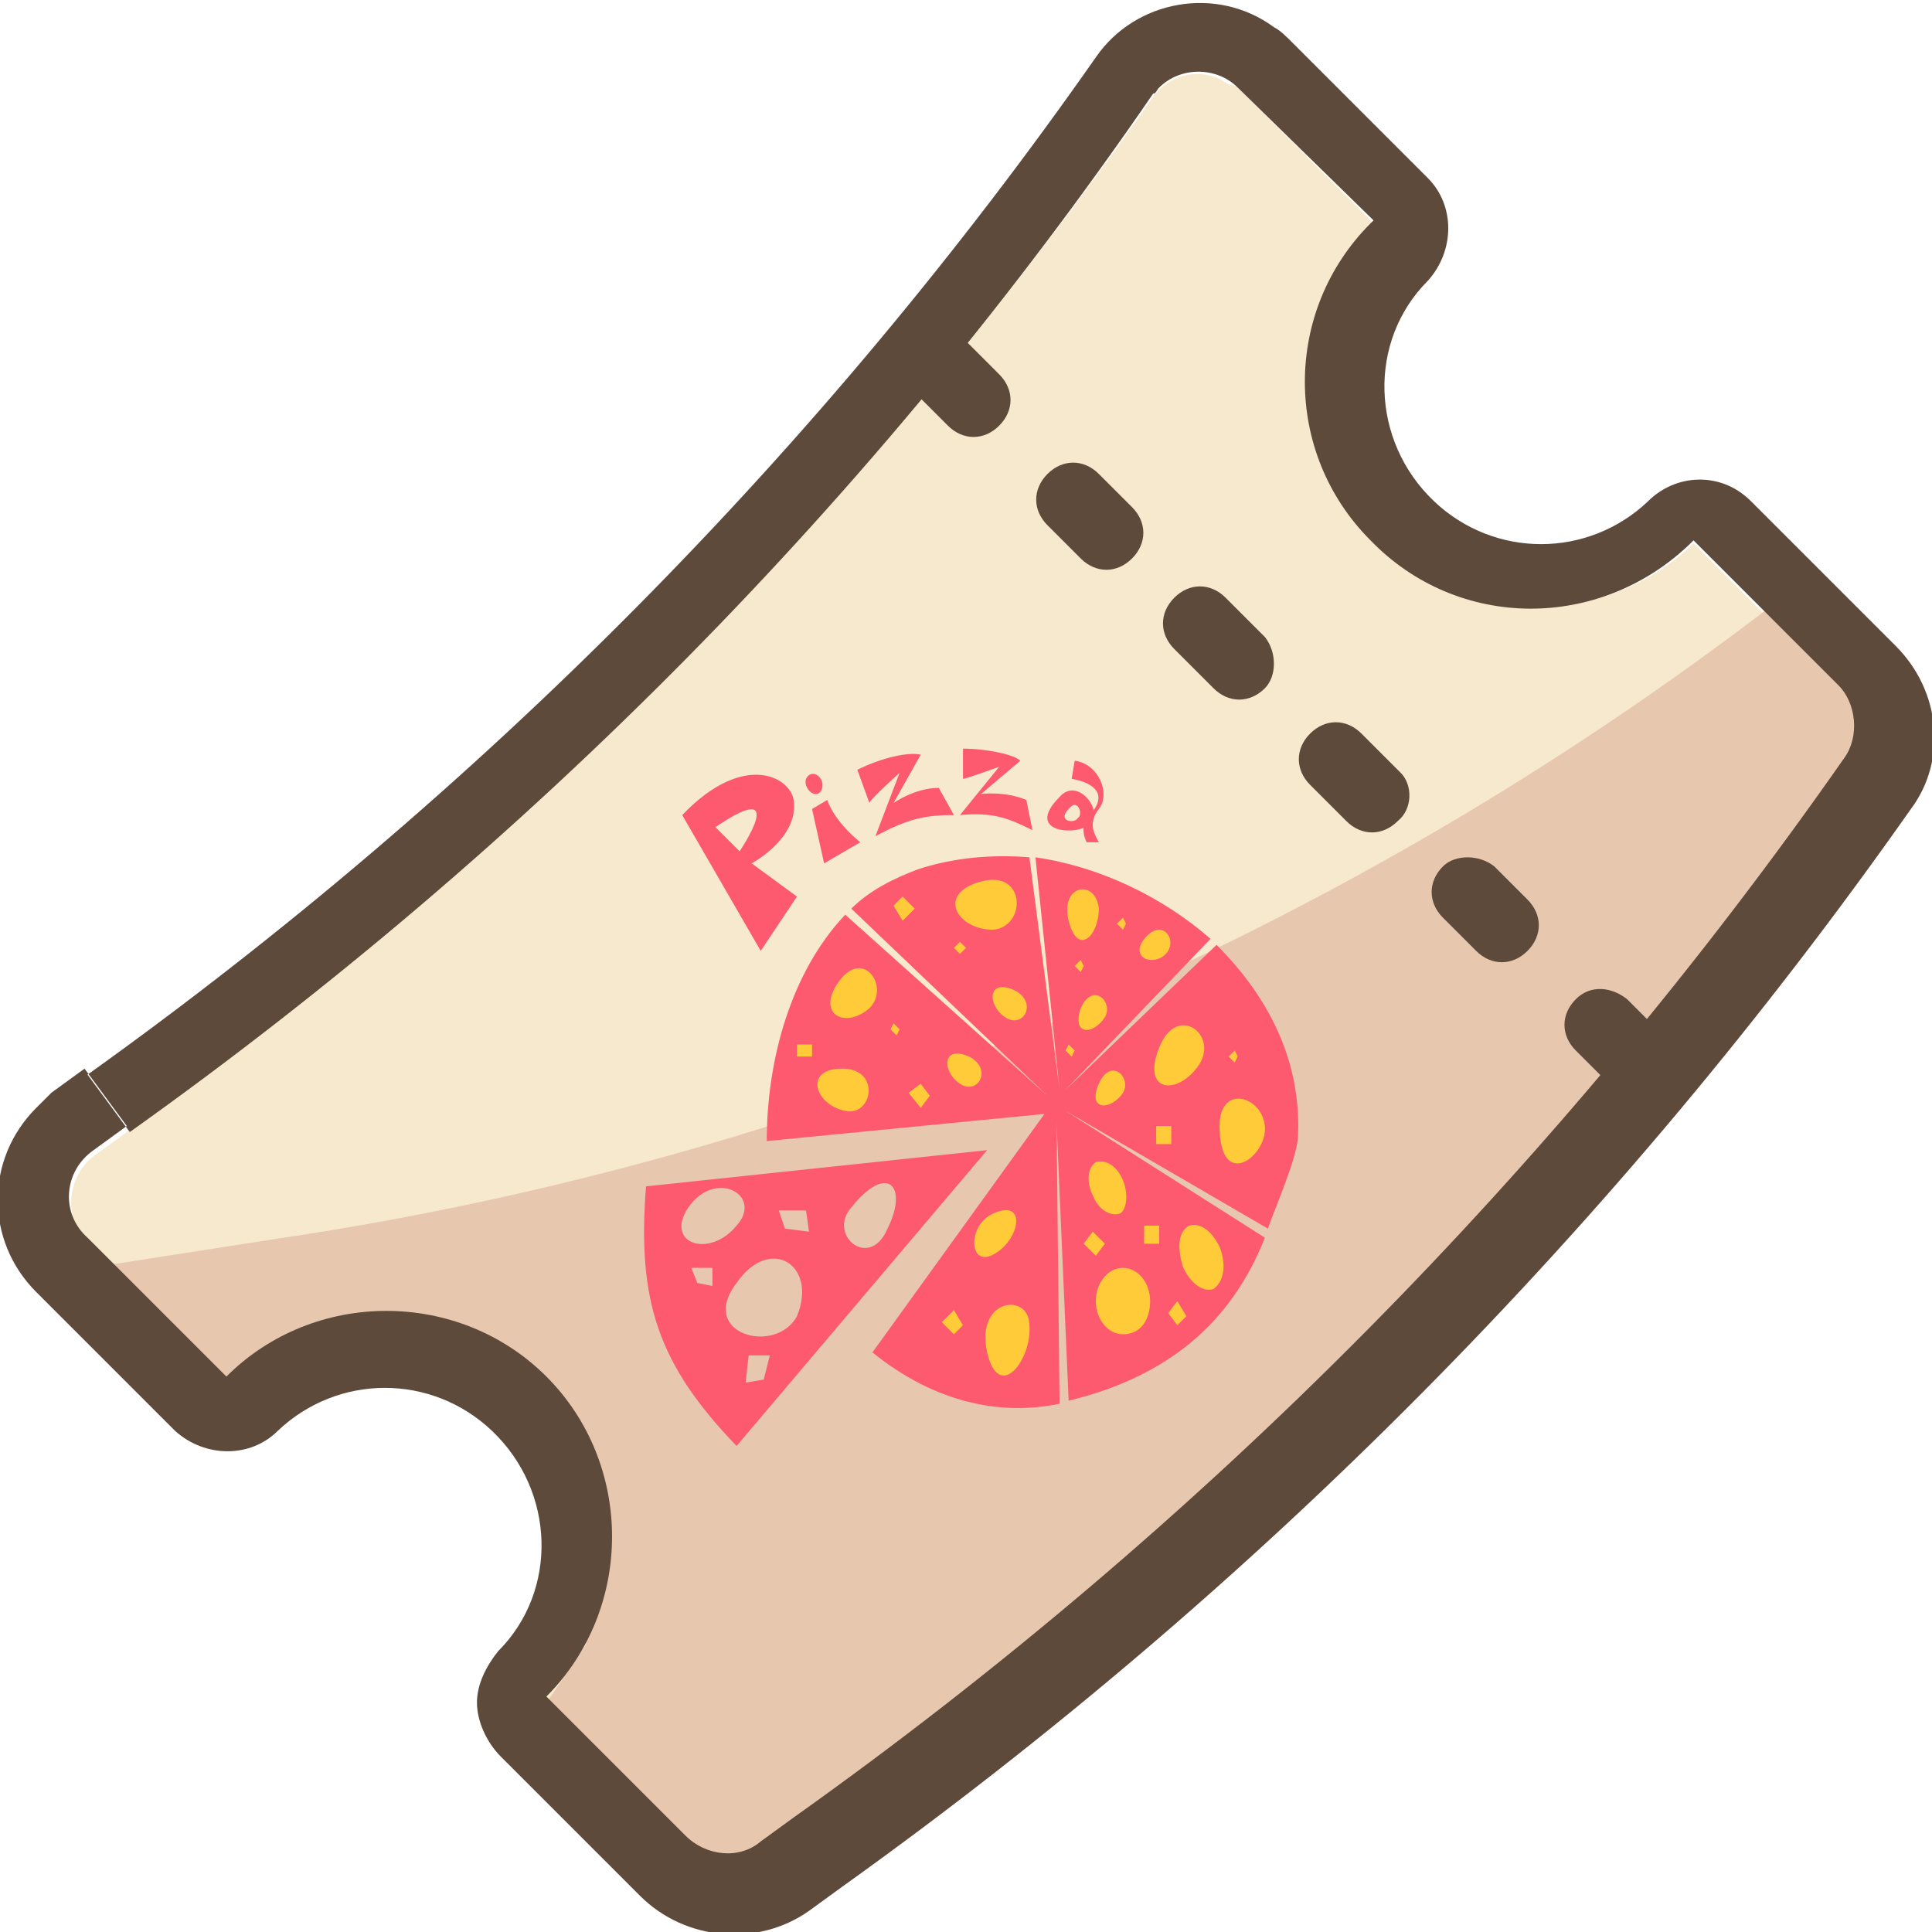
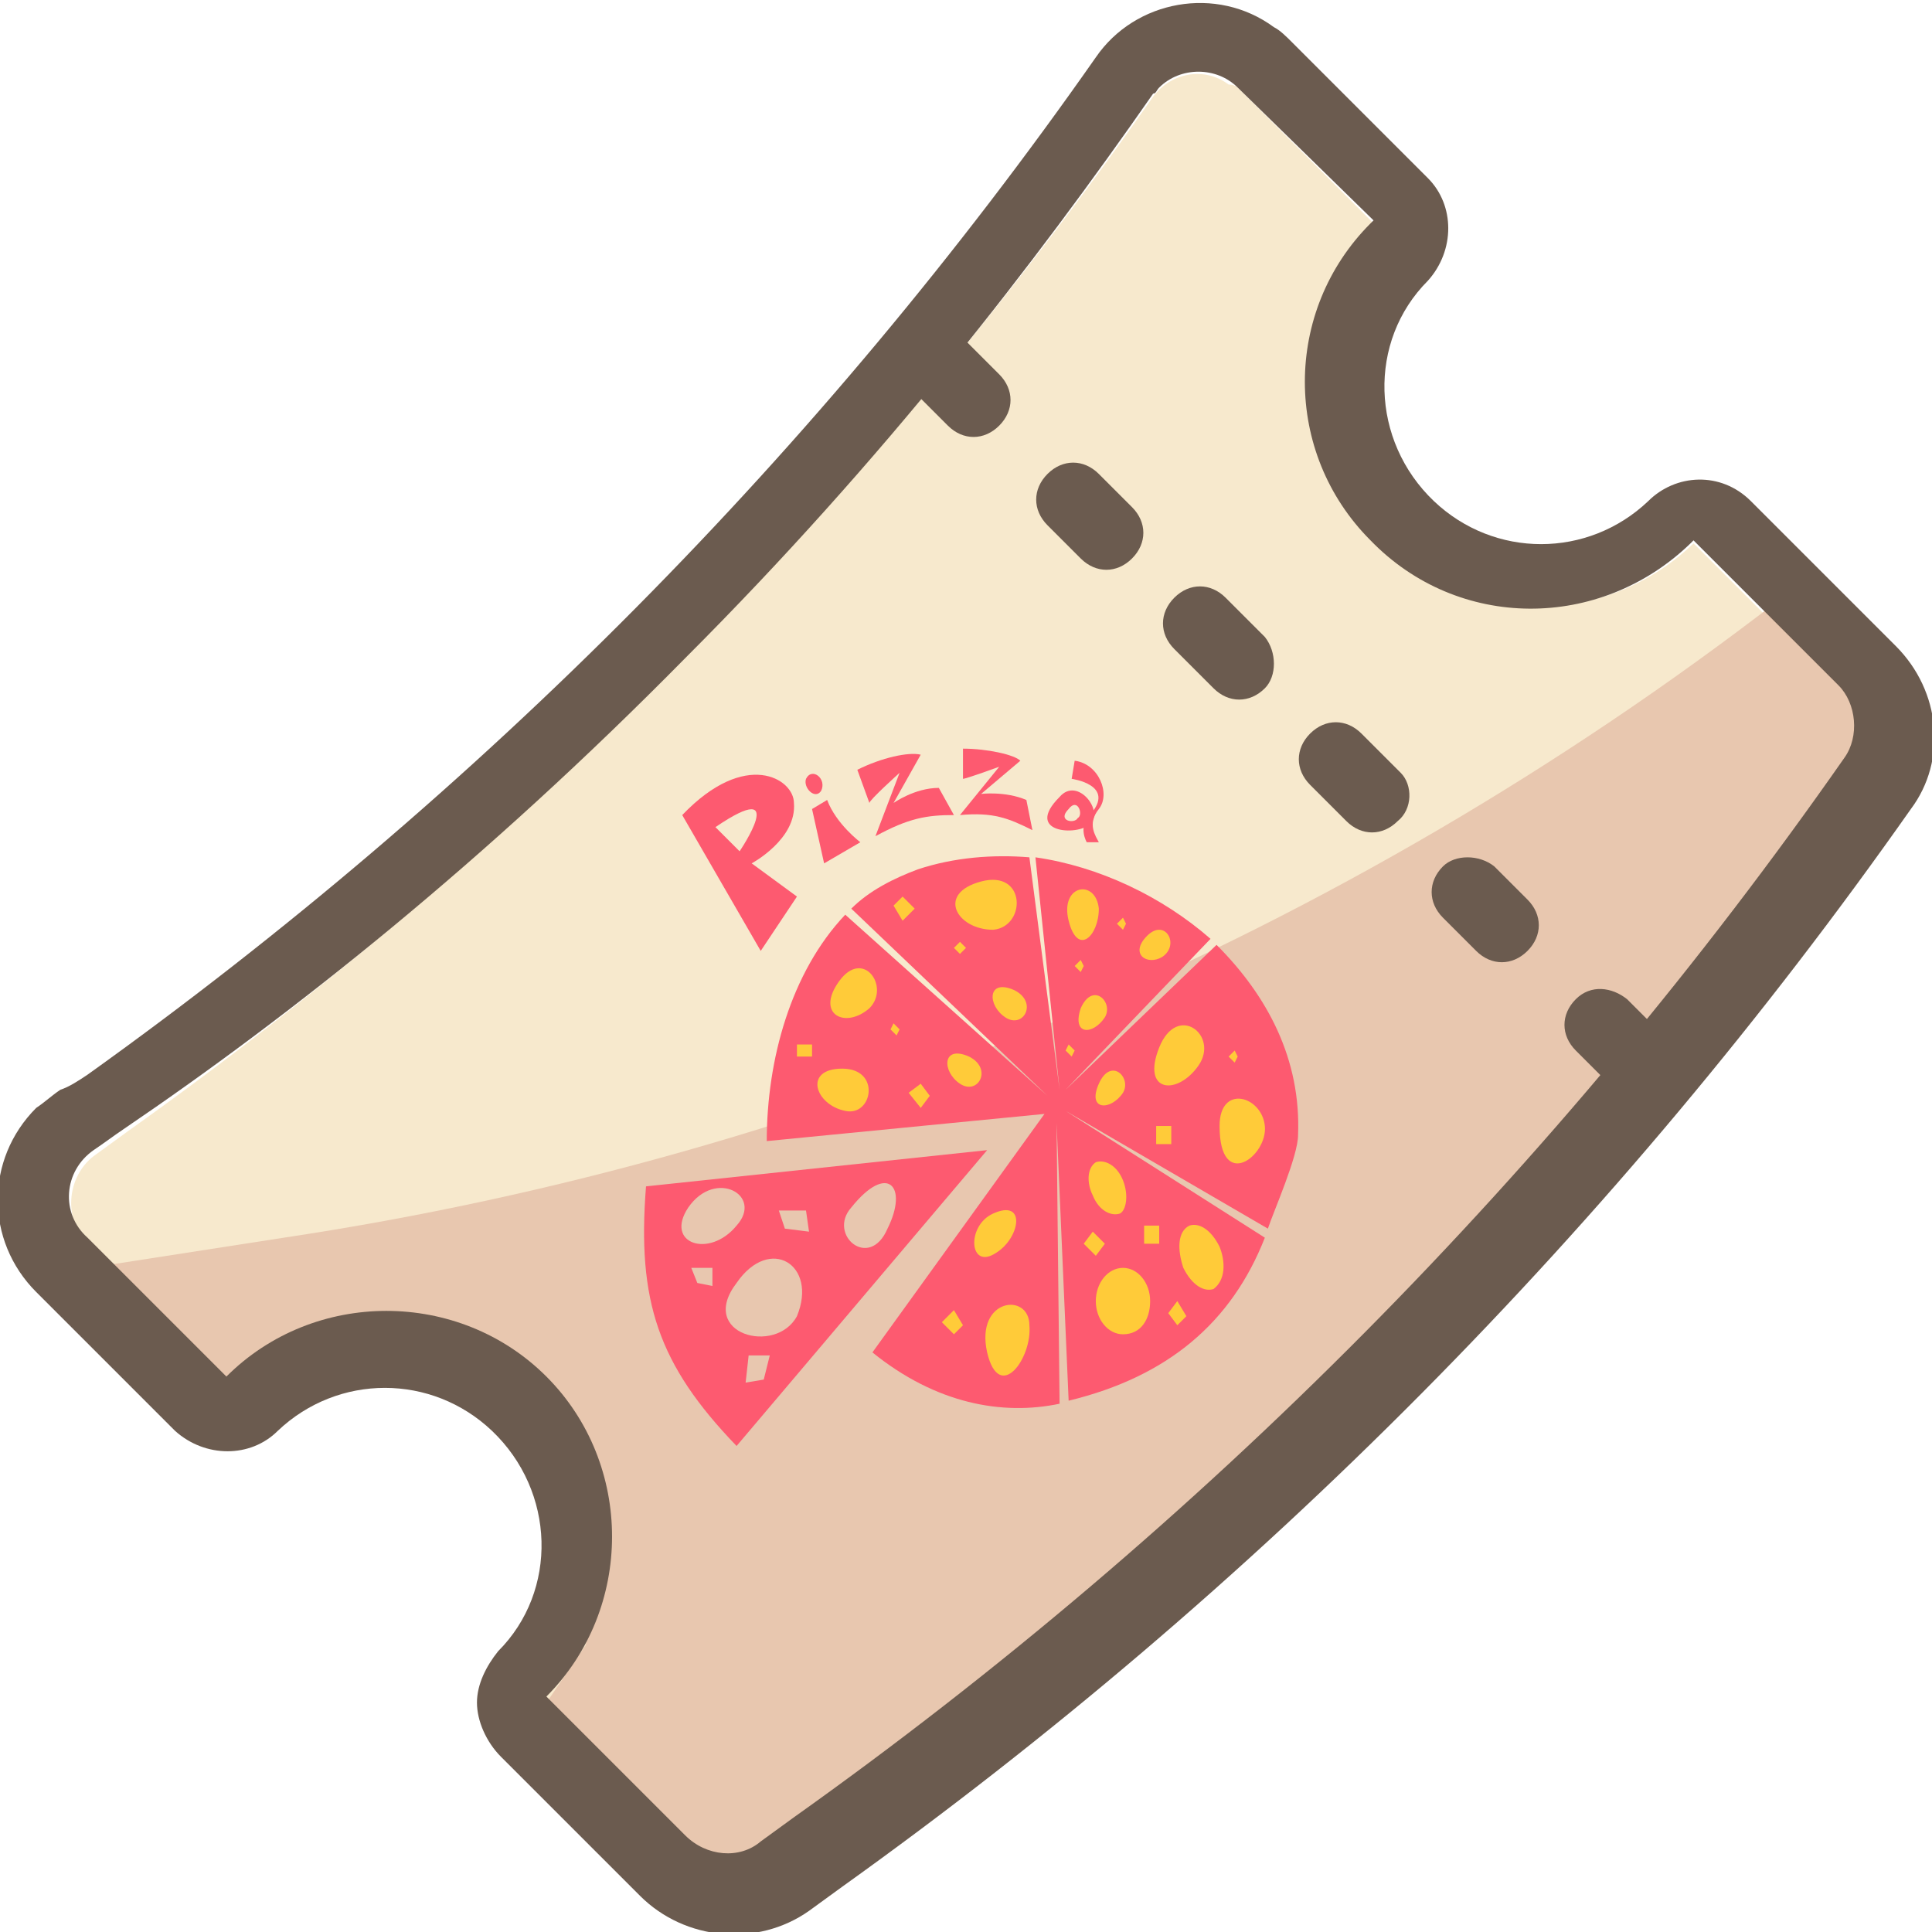
- <svg xmlns="http://www.w3.org/2000/svg" version="1.1" id="Layer_1" x="0px" y="0px" viewBox="0 0 64 64" style="enable-background:new 0 0 64 64;" xml:space="preserve">
-   <style type="text/css">
- 	.st0{fill:#F7E9CD;}
- 	.st1{fill:#E8C7AF;}
- 	.st2{fill-rule:evenodd;clip-rule:evenodd;fill:#5E4A3B;}
- 	.st3{fill:#FD5A70;}
- 	.st4{fill:#FFCB39;}
- </style>
-   <path class="st0" d="M61,22.9c0.6,0.6,0.7,1.7,0.2,2.4c-9.5,13.6-21.3,25.5-34.8,35.1l-1.1,0.8c-0.8,0.6-1.9,0.5-2.5-0.2L18,56.2  c2.9-3,2.8-7.7-0.2-10.6c-2.9-2.8-7.5-2.8-10.5,0l-4.4-4.4c-0.8-0.8-0.7-2.2,0.2-2.9l1.1-0.8c13.2-9.4,24.7-21,34-34.3  c0.6-0.8,1.7-1,2.5-0.4C40.9,2.8,41,2.9,41,2.9l4.5,4.5c-2.9,3-2.8,7.7,0.2,10.6c2.9,2.8,7.5,2.8,10.4,0L61,22.9L61,22.9z" />
-   <path class="st1" d="M63.2,24.3L46,46L23.7,62.9l-4.3-4.3l-1.5-1.9l1.5-2.2l0.5-2.2l-0.3-2.4l-0.9-2.2l-1.5-1.8l-1.8-1.2L13.6,44  h-2.4l-2.5,0.9l-1.5,1.3l-3.6-4.3l5.8-0.9c18-2.7,35.1-10,49.5-21.1L63.2,24.3L63.2,24.3z" />
+ <svg xmlns="http://www.w3.org/2000/svg" version="1.1" id="Layer_1" x="0px" y="0px" viewBox="0 0 64 64" enable-background="new 0 0 64 64" xml:space="preserve">
+   <path fill="#F7E9CD" d="M61,22.9c0.6,0.6,0.7,1.7,0.2,2.4c-9.5,13.6-21.3,25.5-34.8,35.1l-1.1,0.8c-0.8,0.6-1.9,0.5-2.5-0.2L18,56.2  c2.9-3,2.8-7.7-0.2-10.6c-2.9-2.8-7.5-2.8-10.5,0l-4.4-4.4c-0.8-0.8-0.7-2.2,0.2-2.9l1.1-0.8c13.2-9.4,24.7-21,34-34.3  c0.6-0.8,1.7-1,2.5-0.4c0.2,0,0.3,0.1,0.3,0.1l4.5,4.5c-2.9,3-2.8,7.7,0.2,10.6c2.9,2.8,7.5,2.8,10.4,0L61,22.9L61,22.9z" />
+   <path fill="#E8C7AF" d="M63.2,24.3L46,46L23.7,62.9l-4.3-4.3l-1.5-1.9l1.5-2.2l0.5-2.2l-0.3-2.4l-0.9-2.2l-1.5-1.8l-1.8-1.2L13.6,44  h-2.4l-2.5,0.9l-1.5,1.3l-3.6-4.3L9.4,41c18-2.7,35.1-10,49.5-21.1L63.2,24.3L63.2,24.3z" />
  <g>
-     <path class="st2" d="M15.8,56.4c0-0.6,0.3-1.2,0.7-1.7l0,0c2-2,1.9-5.3-0.2-7.3c-2-1.9-5.1-1.9-7.1,0l0,0c-0.9,0.9-2.4,0.9-3.4,0   c0,0,0,0,0,0l-4.6-4.6c-1.7-1.7-1.7-4.4,0-6.1c0.2-0.2,0.3-0.3,0.5-0.5l1.1-0.8l1.4,1.9l-1.1,0.8c-1,0.7-1.1,2.1-0.2,2.9l4.6,4.6   l0,0c2.9-2.9,7.7-2.9,10.6,0c2.9,2.9,2.9,7.7,0,10.6l0,0l4.6,4.6c0.7,0.7,1.8,0.8,2.5,0.2l1.1-0.8c13.5-9.6,25.3-21.5,34.8-35.1   c0.5-0.7,0.4-1.8-0.2-2.4l-4.8-4.8l-0.1,0.1c-3,2.9-7.7,2.9-10.6-0.1c-2.9-2.9-2.9-7.6,0-10.5l0.1-0.1L41,2.9   c-0.7-0.7-1.9-0.7-2.6,0c-0.1,0.1-0.1,0.2-0.2,0.2C29,16.5,17.5,28.1,4.3,37.5l-1.4-1.9c13-9.3,24.3-20.7,33.4-33.7   c1.3-1.9,4-2.4,5.9-1c0.2,0.1,0.4,0.3,0.6,0.5l4.5,4.5c0.9,0.9,0.9,2.4,0,3.4c0,0,0,0,0,0l0,0c-2,2-1.9,5.3,0.2,7.3   c2,1.9,5.1,1.9,7.1,0l0,0c0.9-0.9,2.4-1,3.4,0c0,0,0,0,0,0l4.8,4.8c1.5,1.5,1.7,3.8,0.5,5.4c-9.7,13.8-21.7,25.9-35.4,35.7   l-1.1,0.8c-1.7,1.2-4.1,1-5.6-0.5l-4.6-4.6C16.1,57.7,15.8,57,15.8,56.4L15.8,56.4z" />
+     <path fill-rule="evenodd" clip-rule="evenodd" fill="#6B5B4F" d="M62.8,21.4L58,16.6c-1-1-2.5-0.9-3.4,0c-2,1.9-5.1,1.9-7.1,0   c-2.1-2-2.2-5.3-0.2-7.3c0.9-1,0.9-2.5,0-3.4l-4.5-4.5c-0.2-0.2-0.4-0.4-0.6-0.5c-1.9-1.4-4.6-0.9-5.9,1   c-9.1,13-20.4,24.4-33.4,33.7C2.6,35.8,2.3,36,2,36.1c-0.3,0.2-0.5,0.4-0.8,0.6c-1.7,1.7-1.7,4.4,0,6.1l4.6,4.6   c1,0.9,2.5,0.9,3.4,0c2-1.9,5.1-1.9,7.1,0c2.1,2,2.2,5.3,0.2,7.3c-0.4,0.5-0.7,1.1-0.7,1.7c0,0.6,0.3,1.3,0.8,1.8l4.6,4.6   c1.5,1.5,3.9,1.7,5.6,0.5l1.1-0.8c13.7-9.8,25.7-21.9,35.4-35.7C64.5,25.2,64.3,22.9,62.8,21.4z M61.1,25.1   c-9.5,13.6-21.3,25.5-34.8,35.1L25.2,61c-0.7,0.6-1.8,0.5-2.5-0.2l-4.6-4.6c2.9-2.9,2.9-7.7,0-10.6c-2.9-2.9-7.7-2.9-10.6,0L2.9,41   c-0.9-0.8-0.8-2.2,0.2-2.9c0.3-0.2,0.7-0.5,1-0.7c5.6-3.8,12-8.9,18.6-15.6c6.6-6.6,11.6-13.1,15.5-18.7c0.1,0,0.1-0.1,0.2-0.2   c0.7-0.7,1.9-0.7,2.6,0l4.5,4.4l-0.1,0.1c-2.9,2.9-2.9,7.6,0,10.5c2.9,3,7.6,3,10.6,0.1l0.1-0.1l4.8,4.8   C61.5,23.3,61.6,24.4,61.1,25.1z" />
    <g>
-       <path id="A" class="st2" d="M32,11.3l1.1,1.1c0.5,0.5,0.5,1.2,0,1.7s-1.2,0.5-1.7,0l-1.1-1.1c-0.5-0.5-0.5-1.2,0-1.7    S31.5,10.8,32,11.3z" />
+       <path id="A" fill-rule="evenodd" clip-rule="evenodd" fill="#6B5B4F" d="M32,11.3l1.1,1.1c0.5,0.5,0.5,1.2,0,1.7s-1.2,0.5-1.7,0    L30.3,13c-0.5-0.5-0.5-1.2,0-1.7S31.5,10.8,32,11.3z" />
    </g>
    <g>
-       <path class="st2" d="M36.4,15.7l1.1,1.1c0.5,0.5,0.5,1.2,0,1.7c-0.5,0.5-1.2,0.5-1.7,0l-1.1-1.1c-0.5-0.5-0.5-1.2,0-1.7    C35.2,15.2,35.9,15.2,36.4,15.7z" />
+       <path fill-rule="evenodd" clip-rule="evenodd" fill="#6B5B4F" d="M36.4,15.7l1.1,1.1c0.5,0.5,0.5,1.2,0,1.7s-1.2,0.5-1.7,0    l-1.1-1.1c-0.5-0.5-0.5-1.2,0-1.7C35.2,15.2,35.9,15.2,36.4,15.7z" />
    </g>
    <g>
-       <path id="B" class="st2" d="M41.9,22.8c-0.5,0.5-1.2,0.5-1.7,0c0,0,0,0,0,0l-1.3-1.3c-0.5-0.5-0.5-1.2,0-1.7    c0.5-0.5,1.2-0.5,1.7,0l1.3,1.3C42.3,21.6,42.3,22.4,41.9,22.8C41.9,22.8,41.9,22.8,41.9,22.8z" />
+       <path id="B" fill-rule="evenodd" clip-rule="evenodd" fill="#6B5B4F" d="M41.9,22.8c-0.5,0.5-1.2,0.5-1.7,0l0,0l-1.3-1.3    c-0.5-0.5-0.5-1.2,0-1.7s1.2-0.5,1.7,0l1.3,1.3C42.3,21.6,42.3,22.4,41.9,22.8L41.9,22.8z" />
    </g>
    <g>
-       <path class="st2" d="M46.3,27.2c-0.5,0.5-1.2,0.5-1.7,0c0,0,0,0,0,0L43.4,26c-0.5-0.5-0.5-1.2,0-1.7c0.5-0.5,1.2-0.5,1.7,0    l1.3,1.3C46.8,26,46.8,26.8,46.3,27.2C46.3,27.2,46.3,27.2,46.3,27.2z" />
+       <path fill-rule="evenodd" clip-rule="evenodd" fill="#6B5B4F" d="M46.3,27.2c-0.5,0.5-1.2,0.5-1.7,0l0,0L43.4,26    c-0.5-0.5-0.5-1.2,0-1.7s1.2-0.5,1.7,0l1.3,1.3C46.8,26,46.8,26.8,46.3,27.2L46.3,27.2z" />
    </g>
-     <path class="st2" d="M49.5,28.7l1.1,1.1c0.5,0.5,0.5,1.2,0,1.7c-0.5,0.5-1.2,0.5-1.7,0l-1.1-1.1c-0.5-0.5-0.5-1.2,0-1.7   C48.2,28.3,49,28.3,49.5,28.7L49.5,28.7z" />
+     <path fill-rule="evenodd" clip-rule="evenodd" fill="#6B5B4F" d="M49.5,28.7l1.1,1.1c0.5,0.5,0.5,1.2,0,1.7c-0.5,0.5-1.2,0.5-1.7,0   l-1.1-1.1c-0.5-0.5-0.5-1.2,0-1.7C48.2,28.3,49,28.3,49.5,28.7L49.5,28.7z" />
    <g>
-       <path class="st2" d="M53.9,33.1l1.1,1.1c0.5,0.5,0.5,1.2,0,1.7s-1.2,0.5-1.7,0l-1.1-1.1c-0.5-0.5-0.5-1.2,0-1.7    S53.4,32.7,53.9,33.1z" />
+       <path fill-rule="evenodd" clip-rule="evenodd" fill="#6B5B4F" d="M53.9,33.1l1.1,1.1c0.5,0.5,0.5,1.2,0,1.7s-1.2,0.5-1.7,0    l-1.1-1.1c-0.5-0.5-0.5-1.2,0-1.7S53.4,32.7,53.9,33.1z" />
    </g>
    <g>
-       <path class="st3" d="M32.7,38.1l-8.3,9.8c-2.6-2.7-3.3-4.8-3-8.6L32.7,38.1z M24.4,40.6c0.9-1-0.7-1.9-1.6-0.6    C22,41.2,23.5,41.7,24.4,40.6z M25.5,44.9l-0.7,0l-0.1,0.9l0.6-0.1L25.5,44.9z M24.4,42.5c-1.3,1.7,1.3,2.4,2,1.1    C27.1,41.9,25.5,40.9,24.4,42.5z M26.8,40.8l-0.1-0.7l-0.9,0l0.2,0.6L26.8,40.8z M23.6,42.6L23.6,42l-0.7,0l0.2,0.5L23.6,42.6z     M29.4,40.7c0.7-1.4,0-2.2-1.2-0.7C27.4,40.9,28.8,42.1,29.4,40.7z" />
+       <path fill="#FD5A70" d="M32.7,38.1l-8.3,9.8c-2.6-2.7-3.3-4.8-3-8.6L32.7,38.1z M24.4,40.6c0.9-1-0.7-1.9-1.6-0.6    C22,41.2,23.5,41.7,24.4,40.6z M25.5,44.9h-0.7l-0.1,0.9l0.6-0.1L25.5,44.9z M24.4,42.5c-1.3,1.7,1.3,2.4,2,1.1    C27.1,41.9,25.5,40.9,24.4,42.5z M26.8,40.8l-0.1-0.7h-0.9l0.2,0.6L26.8,40.8z M23.6,42.6V42h-0.7l0.2,0.5L23.6,42.6z M29.4,40.7    c0.7-1.4,0-2.2-1.2-0.7C27.4,40.9,28.8,42.1,29.4,40.7z" />
      <g>
-         <path class="st3" d="M26.9,26.8l0.4,1.8l1.2-0.7c0,0-0.8-0.6-1.1-1.4L26.9,26.8z" />
-         <path class="st3" d="M28.4,25.5c0.8-0.4,1.7-0.6,2.1-0.5l-0.9,1.6c0,0,0.7-0.5,1.5-0.5l0.5,0.9c-0.9,0-1.5,0.1-2.6,0.7l0.8-2.1     c0,0-1,0.9-1,1L28.4,25.5z" />
-         <path class="st3" d="M31.9,24.8c0.8,0,1.7,0.2,1.9,0.4l-1.3,1.1c0,0,0.8-0.1,1.5,0.2l0.2,1c-0.8-0.4-1.3-0.6-2.4-0.5l1.3-1.6     c0,0-1.1,0.4-1.2,0.4L31.9,24.8z" />
-         <path class="st3" d="M36.1,27.3c-0.4,0.4-2.2,0.3-1-0.9C35.7,25.7,36.6,26.9,36.1,27.3z M35.4,26.8c-0.4,0.4,0.2,0.5,0.3,0.3     C35.9,27,35.7,26.4,35.4,26.8z" />
-         <path class="st3" d="M36.4,27.9c-0.1-0.2-0.4-0.6,0-1.1c0.4-0.5,0-1.5-0.8-1.6l-0.1,0.6c0,0,1.5,0.2,0.6,1.2     c-0.4,0.4-0.1,0.9-0.1,0.9L36.4,27.9z" />
-         <path class="st3" d="M26.4,29.7l-1.2,1.8L22.6,27c2.1-2.2,3.7-1.2,3.7-0.4c0.1,1.2-1.4,2-1.4,2L26.4,29.7z M24.5,28.2     c0,0,1.7-2.5-0.8-0.8L24.5,28.2z" />
-         <path class="st3" d="M26.7,25.8c0.2-0.4,0.7,0,0.5,0.4C27,26.5,26.6,26.1,26.7,25.8z" />
+         <path fill="#FD5A70" d="M26.9,26.8l0.4,1.8l1.2-0.7c0,0-0.8-0.6-1.1-1.4L26.9,26.8z" />
+         <path fill="#FD5A70" d="M28.4,25.5c0.8-0.4,1.7-0.6,2.1-0.5l-0.9,1.6c0,0,0.7-0.5,1.5-0.5l0.5,0.9c-0.9,0-1.5,0.1-2.6,0.7     l0.8-2.1c0,0-1,0.9-1,1L28.4,25.5z" />
+         <path fill="#FD5A70" d="M31.9,24.8c0.8,0,1.7,0.2,1.9,0.4l-1.3,1.1c0,0,0.8-0.1,1.5,0.2l0.2,1c-0.8-0.4-1.3-0.6-2.4-0.5l1.3-1.6     c0,0-1.1,0.4-1.2,0.4L31.9,24.8z" />
+         <path fill="#FD5A70" d="M36.1,27.3c-0.4,0.4-2.2,0.3-1-0.9C35.7,25.7,36.6,26.9,36.1,27.3z M35.4,26.8c-0.4,0.4,0.2,0.5,0.3,0.3     C35.9,27,35.7,26.4,35.4,26.8z" />
+         <path fill="#FD5A70" d="M36.4,27.9c-0.1-0.2-0.4-0.6,0-1.1s0-1.5-0.8-1.6l-0.1,0.6c0,0,1.5,0.2,0.6,1.2c-0.4,0.4-0.1,0.9-0.1,0.9     H36.4z" />
+         <path fill="#FD5A70" d="M26.4,29.7l-1.2,1.8L22.6,27c2.1-2.2,3.7-1.2,3.7-0.4c0.1,1.2-1.4,2-1.4,2L26.4,29.7z M24.5,28.2     c0,0,1.7-2.5-0.8-0.8L24.5,28.2z" />
+         <path fill="#FD5A70" d="M26.7,25.8c0.2-0.4,0.7,0,0.5,0.4C27,26.5,26.6,26.1,26.7,25.8z" />
      </g>
-       <path class="st3" d="M43,37.6c0.1-2.5-1-4.6-2.7-6.3l-5,4.8l4.8-5c-1.6-1.4-3.7-2.4-5.8-2.7l0.8,7.7l-1-7.7    c-1.2-0.1-2.5,0-3.7,0.4c-0.8,0.3-1.6,0.7-2.2,1.3l6.5,6.2l-6.7-6c-1.8,1.9-2.6,4.8-2.6,7.5l9.2-0.9l-5.7,7.9    c2.1,1.7,4.3,2.1,6.2,1.7l-0.1-9.3l0.4,9.2c3.3-0.8,5.4-2.6,6.5-5.4l-6.6-4.2l6.7,3.9C42.2,40.1,43,38.3,43,37.6z" />
-       <path class="st4" d="M38.1,43.1c0-0.6-0.4-1.1-0.9-1.1c-0.5,0-0.9,0.5-0.9,1.1s0.4,1.1,0.9,1.1C37.8,44.2,38.1,43.7,38.1,43.1z" />
-       <path class="st4" d="M37.2,39.1c-0.2-0.5-0.6-0.7-0.9-0.6c-0.3,0.2-0.3,0.7-0.1,1.1c0.2,0.5,0.6,0.7,0.9,0.6    C37.3,40.1,37.4,39.6,37.2,39.1z" />
-       <path class="st4" d="M40.4,41.3c-0.3-0.6-0.7-0.8-1-0.7C39,40.8,39,41.4,39.2,42c0.3,0.6,0.7,0.8,1,0.7    C40.6,42.4,40.6,41.8,40.4,41.3z" />
-       <path class="st4" d="M32.7,44.8c-0.4-1.8,1.4-2,1.4-0.9C34.2,45,33.1,46.5,32.7,44.8z" />
-       <path class="st4" d="M32.9,40.2c-0.9,0.4-0.8,1.9,0.1,1.3C33.8,41,34,39.7,32.9,40.2z" />
-       <path class="st4" d="M38.4,34.7c0.6-1.5,2-0.4,1.3,0.6C39,36.3,37.8,36.2,38.4,34.7z" />
-       <path class="st4" d="M36.4,35.9c0.4-0.9,1.1-0.2,0.8,0.3C36.8,36.8,36,36.8,36.4,35.9z" />
-       <path class="st4" d="M35.8,33.4c0.4-0.9,1.1-0.2,0.8,0.3C36.2,34.3,35.5,34.3,35.8,33.4z" />
-       <path class="st4" d="M35.4,30.5c-0.3-1.2,0.9-1.4,1-0.4C36.4,31,35.7,31.7,35.4,30.5z" />
-       <path class="st4" d="M38,31c0.6-0.6,1.1,0.3,0.5,0.7C38,32,37.4,31.6,38,31z" />
-       <path class="st4" d="M32.5,29.2c1.5-0.4,1.5,1.5,0.4,1.6C31.7,30.8,31,29.6,32.5,29.2z" />
-       <path class="st4" d="M33.6,32.8c0.8,0.4,0.3,1.3-0.3,0.9C32.7,33.3,32.7,32.4,33.6,32.8z" />
-       <path class="st4" d="M32.1,35c0.8,0.4,0.3,1.3-0.3,0.9C31.2,35.5,31.2,34.6,32.1,35z" />
-       <path class="st4" d="M27.8,32.5c0.8-1.1,1.7,0.2,1,0.9C28,34.1,27,33.6,27.8,32.5z" />
-       <path class="st4" d="M27.9,35.4c1.3,0,1,1.6,0.1,1.4C27,36.6,26.6,35.4,27.9,35.4z" />
-       <path class="st4" d="M40.4,37.3c0-1.4,1.4-1,1.5,0C42,38.3,40.4,39.5,40.4,37.3z" />
-       <rect x="38.3" y="37.3" class="st4" width="0.5" height="0.6" />
-       <rect x="26.4" y="34.6" class="st4" width="0.5" height="0.4" />
-       <rect x="37.9" y="40.6" class="st4" width="0.5" height="0.6" />
-       <polygon class="st4" points="39,43.1 38.7,43.5 39,43.9 39.3,43.6   " />
-       <polygon class="st4" points="36.2,40.8 35.9,41.2 36.3,41.6 36.6,41.2   " />
-       <polygon class="st4" points="30.5,35.9 30.1,36.2 30.5,36.7 30.8,36.3   " />
-       <polygon class="st4" points="29.9,29.7 29.6,30 29.9,30.5 30.3,30.1   " />
-       <polygon class="st4" points="29.6,33.9 29.5,34.1 29.7,34.3 29.8,34.1   " />
-       <polygon class="st4" points="31.8,31.2 31.6,31.4 31.8,31.6 32,31.4   " />
-       <polygon class="st4" points="35.4,34.6 35.3,34.8 35.5,35 35.6,34.8   " />
-       <polygon class="st4" points="35.8,31.8 35.6,32 35.8,32.2 35.9,32   " />
-       <polygon class="st4" points="37.2,30.4 37,30.6 37.2,30.8 37.3,30.6   " />
-       <polygon class="st4" points="40.9,34.8 40.7,35 40.9,35.2 41,35   " />
-       <polygon class="st4" points="31.6,43.4 31.2,43.8 31.6,44.2 31.9,43.9   " />
+       <path fill="#FD5A70" d="M43,37.6c0.1-2.5-1-4.6-2.7-6.3l-5,4.8l4.8-5c-1.6-1.4-3.7-2.4-5.8-2.7l0.8,7.7l-1-7.7    c-1.2-0.1-2.5,0-3.7,0.4c-0.8,0.3-1.6,0.7-2.2,1.3l6.5,6.2l-6.7-6c-1.8,1.9-2.6,4.8-2.6,7.5l9.2-0.9l-5.7,7.9    c2.1,1.7,4.3,2.1,6.2,1.7L35,37.2l0.4,9.2c3.3-0.8,5.4-2.6,6.5-5.4l-6.6-4.2l6.7,3.9C42.2,40.1,43,38.3,43,37.6z" />
+       <path fill="#FFCB39" d="M38.1,43.1c0-0.6-0.4-1.1-0.9-1.1s-0.9,0.5-0.9,1.1s0.4,1.1,0.9,1.1C37.8,44.2,38.1,43.7,38.1,43.1z" />
+       <path fill="#FFCB39" d="M37.2,39.1c-0.2-0.5-0.6-0.7-0.9-0.6c-0.3,0.2-0.3,0.7-0.1,1.1c0.2,0.5,0.6,0.7,0.9,0.6    C37.3,40.1,37.4,39.6,37.2,39.1z" />
+       <path fill="#FFCB39" d="M40.4,41.3c-0.3-0.6-0.7-0.8-1-0.7C39,40.8,39,41.4,39.2,42c0.3,0.6,0.7,0.8,1,0.7    C40.6,42.4,40.6,41.8,40.4,41.3z" />
+       <path fill="#FFCB39" d="M32.7,44.8c-0.4-1.8,1.4-2,1.4-0.9C34.2,45,33.1,46.5,32.7,44.8z" />
+       <path fill="#FFCB39" d="M32.9,40.2c-0.9,0.4-0.8,1.9,0.1,1.3C33.8,41,34,39.7,32.9,40.2z" />
+       <path fill="#FFCB39" d="M38.4,34.7c0.6-1.5,2-0.4,1.3,0.6S37.8,36.2,38.4,34.7z" />
+       <path fill="#FFCB39" d="M36.4,35.9c0.4-0.9,1.1-0.2,0.8,0.3C36.8,36.8,36,36.8,36.4,35.9z" />
+       <path fill="#FFCB39" d="M35.8,33.4c0.4-0.9,1.1-0.2,0.8,0.3C36.2,34.3,35.5,34.3,35.8,33.4z" />
+       <path fill="#FFCB39" d="M35.4,30.5c-0.3-1.2,0.9-1.4,1-0.4C36.4,31,35.7,31.7,35.4,30.5z" />
+       <path fill="#FFCB39" d="M38,31c0.6-0.6,1.1,0.3,0.5,0.7C38,32,37.4,31.6,38,31z" />
+       <path fill="#FFCB39" d="M32.5,29.2c1.5-0.4,1.5,1.5,0.4,1.6C31.7,30.8,31,29.6,32.5,29.2z" />
+       <path fill="#FFCB39" d="M33.6,32.8c0.8,0.4,0.3,1.3-0.3,0.9C32.7,33.3,32.7,32.4,33.6,32.8z" />
+       <path fill="#FFCB39" d="M32.1,35c0.8,0.4,0.3,1.3-0.3,0.9C31.2,35.5,31.2,34.6,32.1,35z" />
+       <path fill="#FFCB39" d="M27.8,32.5c0.8-1.1,1.7,0.2,1,0.9C28,34.1,27,33.6,27.8,32.5z" />
+       <path fill="#FFCB39" d="M27.9,35.4c1.3,0,1,1.6,0.1,1.4C27,36.6,26.6,35.4,27.9,35.4z" />
+       <path fill="#FFCB39" d="M40.4,37.3c0-1.4,1.4-1,1.5,0S40.4,39.5,40.4,37.3z" />
+       <rect x="38.3" y="37.3" fill="#FFCB39" width="0.5" height="0.6" />
+       <rect x="26.4" y="34.6" fill="#FFCB39" width="0.5" height="0.4" />
+       <rect x="37.9" y="40.6" fill="#FFCB39" width="0.5" height="0.6" />
+       <polygon fill="#FFCB39" points="39,43.1 38.7,43.5 39,43.9 39.3,43.6   " />
+       <polygon fill="#FFCB39" points="36.2,40.8 35.9,41.2 36.3,41.6 36.6,41.2   " />
+       <polygon fill="#FFCB39" points="30.5,35.9 30.1,36.2 30.5,36.7 30.8,36.3   " />
+       <polygon fill="#FFCB39" points="29.9,29.7 29.6,30 29.9,30.5 30.3,30.1   " />
+       <polygon fill="#FFCB39" points="29.6,33.9 29.5,34.1 29.7,34.3 29.8,34.1   " />
+       <polygon fill="#FFCB39" points="31.8,31.2 31.6,31.4 31.8,31.6 32,31.4   " />
+       <polygon fill="#FFCB39" points="35.4,34.6 35.3,34.8 35.5,35 35.6,34.8   " />
+       <polygon fill="#FFCB39" points="35.8,31.8 35.6,32 35.8,32.2 35.9,32   " />
+       <polygon fill="#FFCB39" points="37.2,30.4 37,30.6 37.2,30.8 37.3,30.6   " />
+       <polygon fill="#FFCB39" points="40.9,34.8 40.7,35 40.9,35.2 41,35   " />
+       <polygon fill="#FFCB39" points="31.6,43.4 31.2,43.8 31.6,44.2 31.9,43.9   " />
    </g>
  </g>
</svg>
